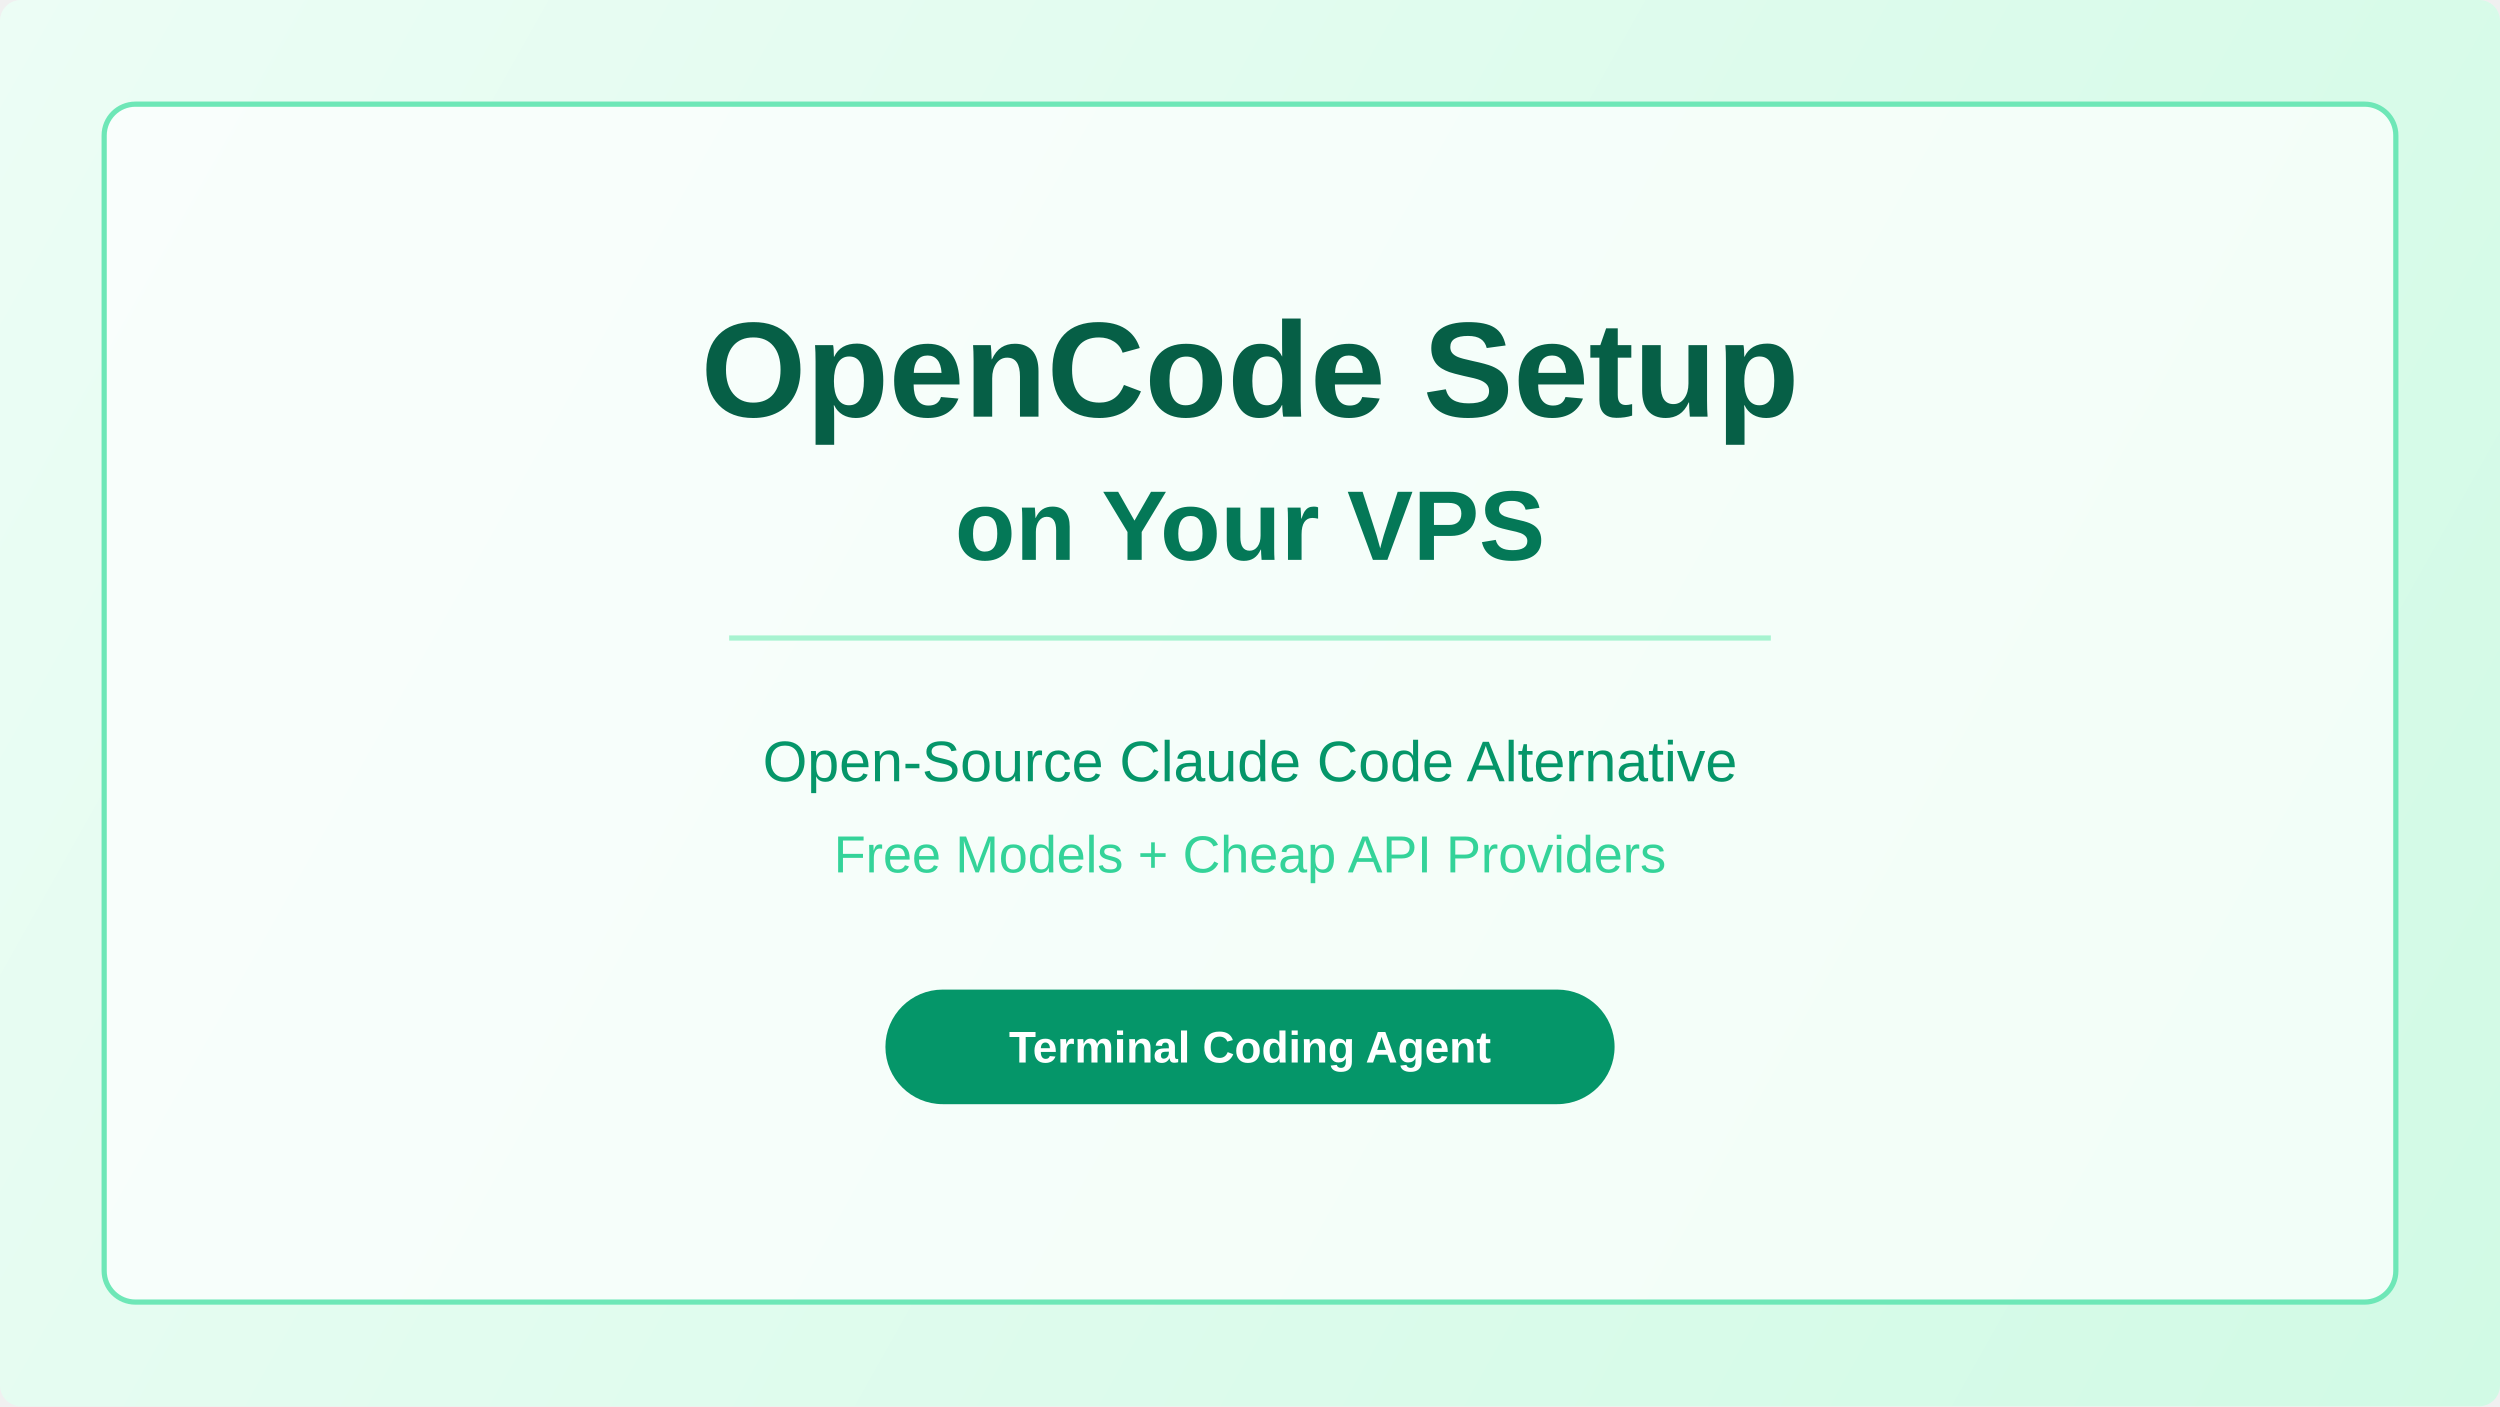
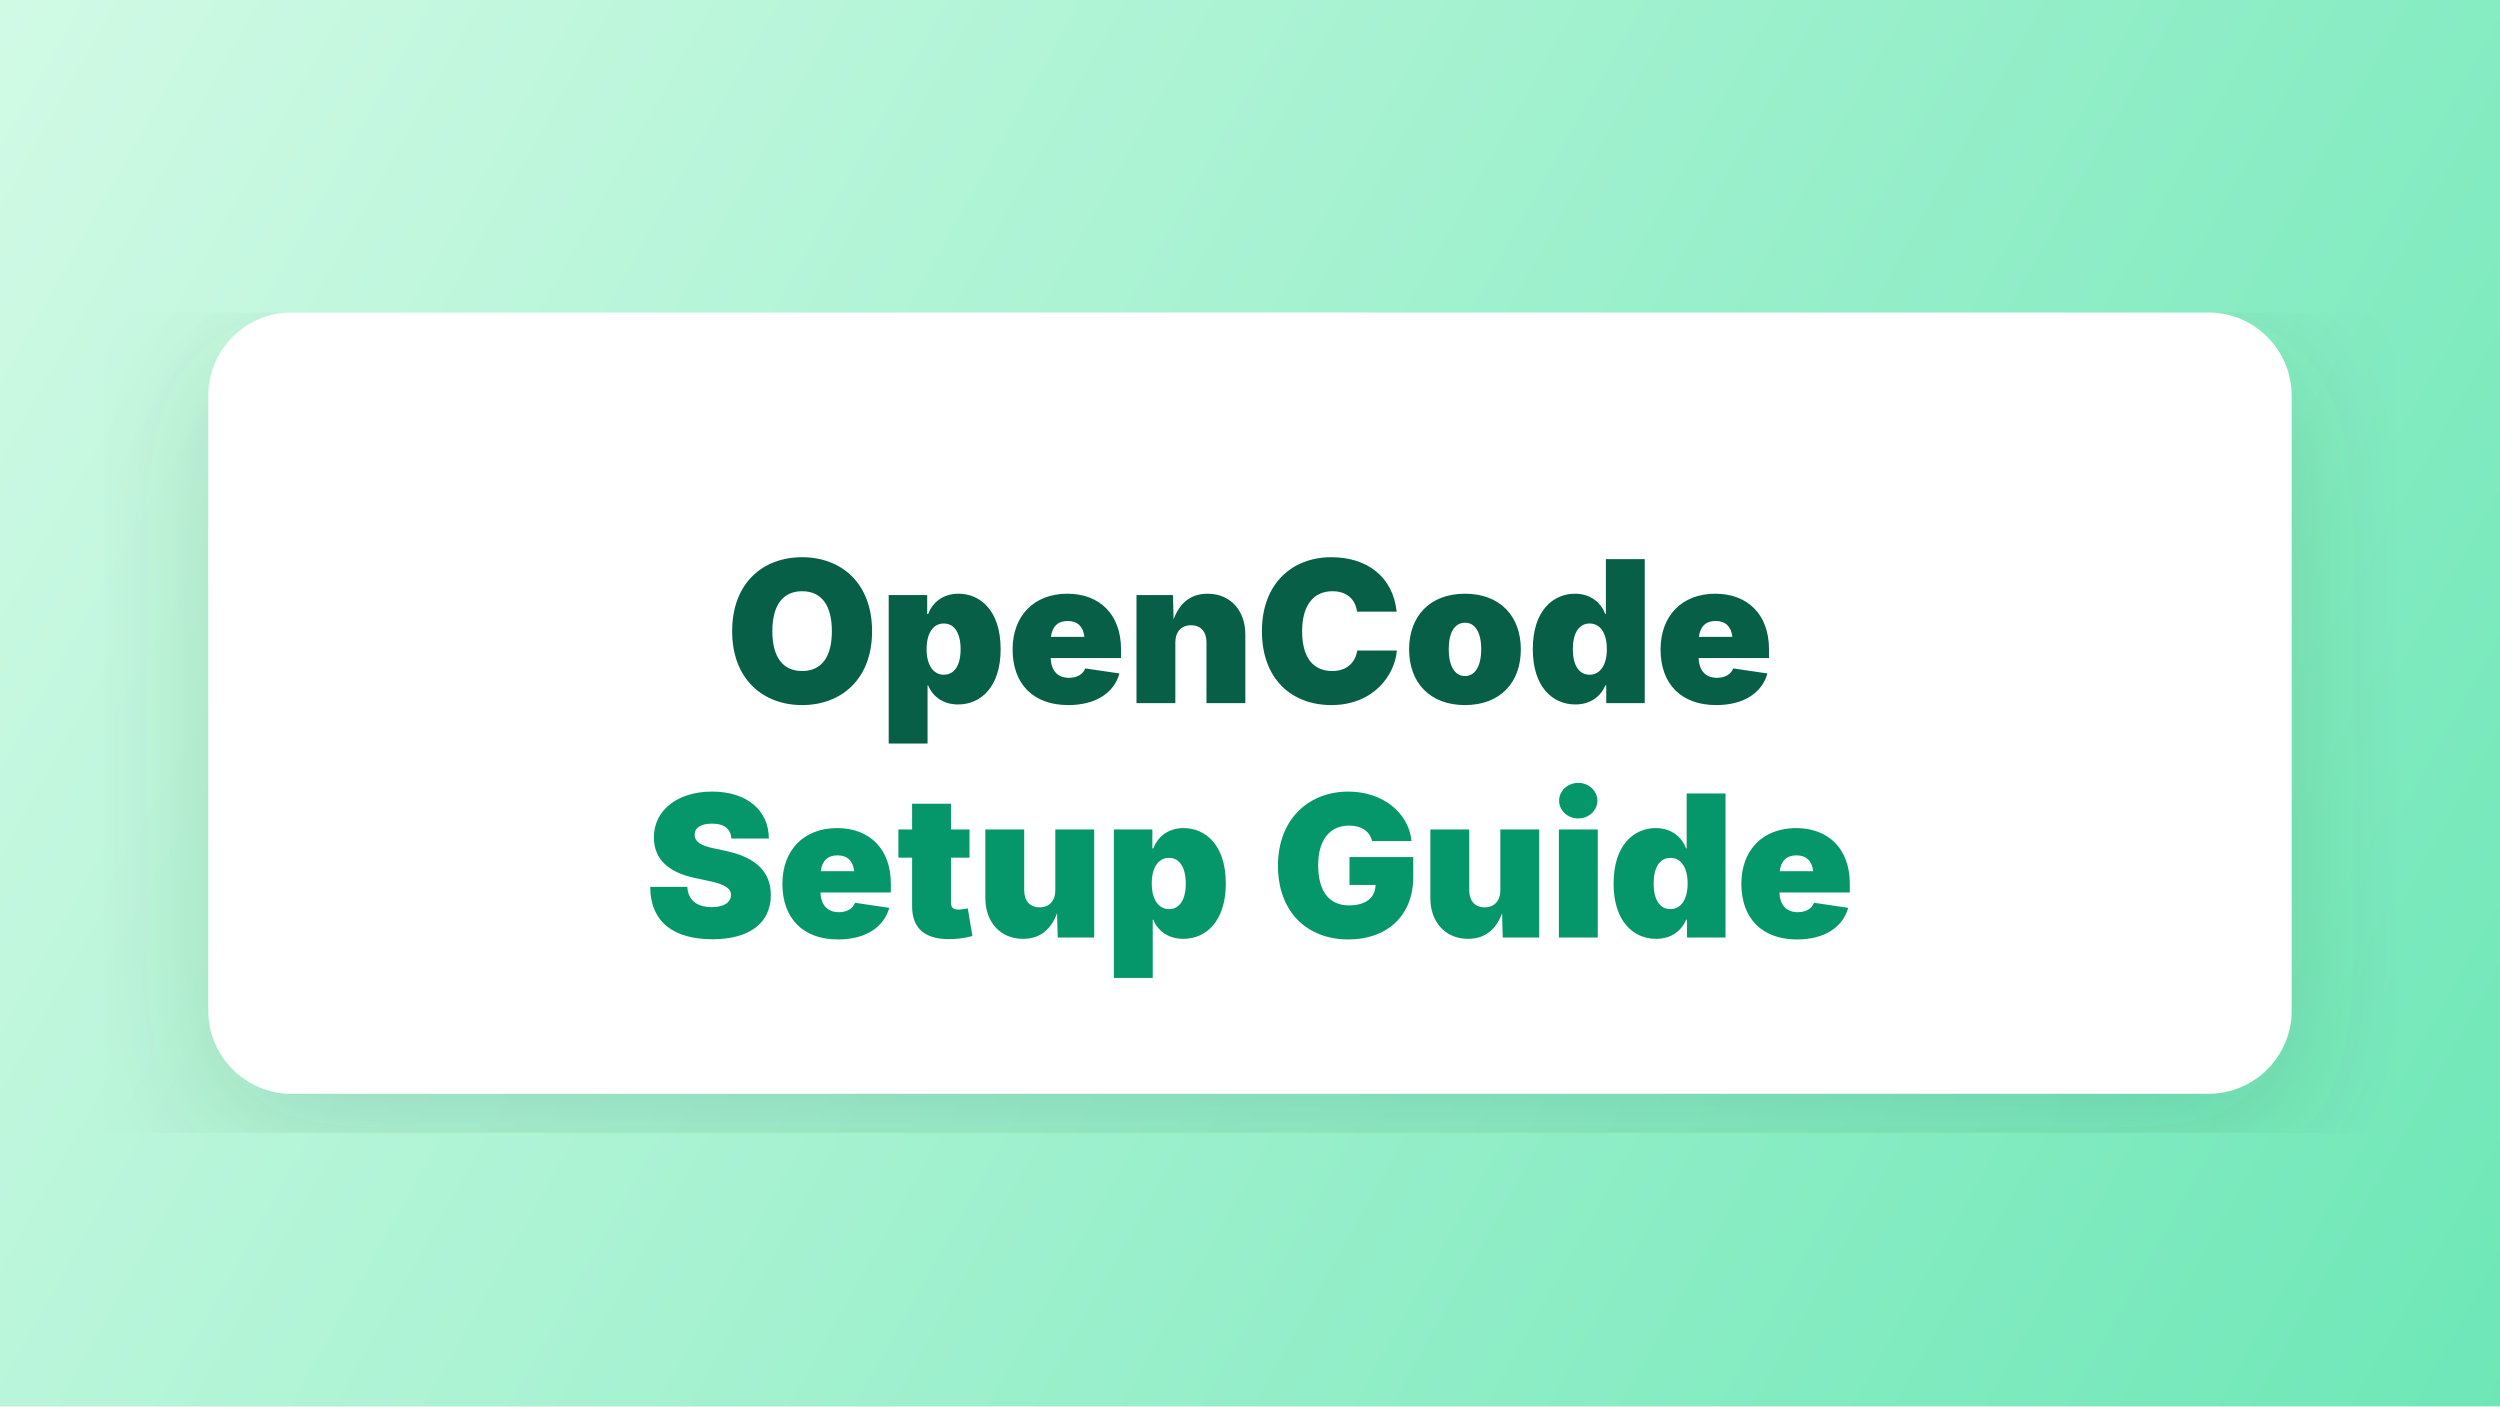
<svg xmlns="http://www.w3.org/2000/svg" viewBox="0 0 960 540" fill="none">
  <defs>
    <linearGradient id="bg" x1="0" y1="0" x2="960" y2="540" gradientUnits="userSpaceOnUse">
-       <stop offset="0%" stop-color="#ECFDF5" />
-       <stop offset="100%" stop-color="#D1FAE5" />
+       <stop offset="0%" stop-color="#D1FAE5" />
+       <stop offset="100%" stop-color="#6EE7B7" />
    </linearGradient>
+     <filter id="shadow" x="-5%" y="-5%" width="110%" height="110%">
+       <feDropShadow dx="0" dy="15" stdDeviation="25" flood-color="#064E3B" flood-opacity="0.15" />
+     </filter>
  </defs>
-   <rect width="960" height="540" fill="url(#bg)" rx="8" />
-   <rect x="40" y="40" width="880" height="460" rx="12" fill="white" fill-opacity="0.7" stroke="#6EE7B7" stroke-width="2" />
-   <text x="480" y="160" text-anchor="middle" font-family="Arial, sans-serif" font-weight="800" font-size="52" fill="#065F46">OpenCode Setup</text>
-   <text x="480" y="215" text-anchor="middle" font-family="Arial, sans-serif" font-weight="700" font-size="38" fill="#047857">on Your VPS</text>
-   <line x1="280" y1="245" x2="680" y2="245" stroke="#A7F3D0" stroke-width="2" />
-   <text x="480" y="300" text-anchor="middle" font-family="Arial, sans-serif" font-size="22" fill="#059669">Open-Source Claude Code Alternative</text>
-   <text x="480" y="335" text-anchor="middle" font-family="Arial, sans-serif" font-size="20" fill="#34D399">Free Models + Cheap API Providers</text>
-   <rect x="340" y="380" width="280" height="44" rx="22" fill="#059669" />
-   <text x="480" y="408" text-anchor="middle" font-family="Arial, sans-serif" font-weight="600" font-size="17" fill="white">Terminal Coding Agent</text>
+   <rect width="960" height="540" fill="url(#bg)" />
+   <rect x="80" y="120" width="800" height="300" rx="32" fill="white" filter="url(#shadow)" />
+   <text x="480" y="270" text-anchor="middle" font-family="system-ui, -apple-system, sans-serif" font-weight="900" font-size="76" fill="#065F46">OpenCode</text>
+   <text x="480" y="360" text-anchor="middle" font-family="system-ui, -apple-system, sans-serif" font-weight="900" font-size="76" fill="#059669">Setup Guide</text>
</svg>
